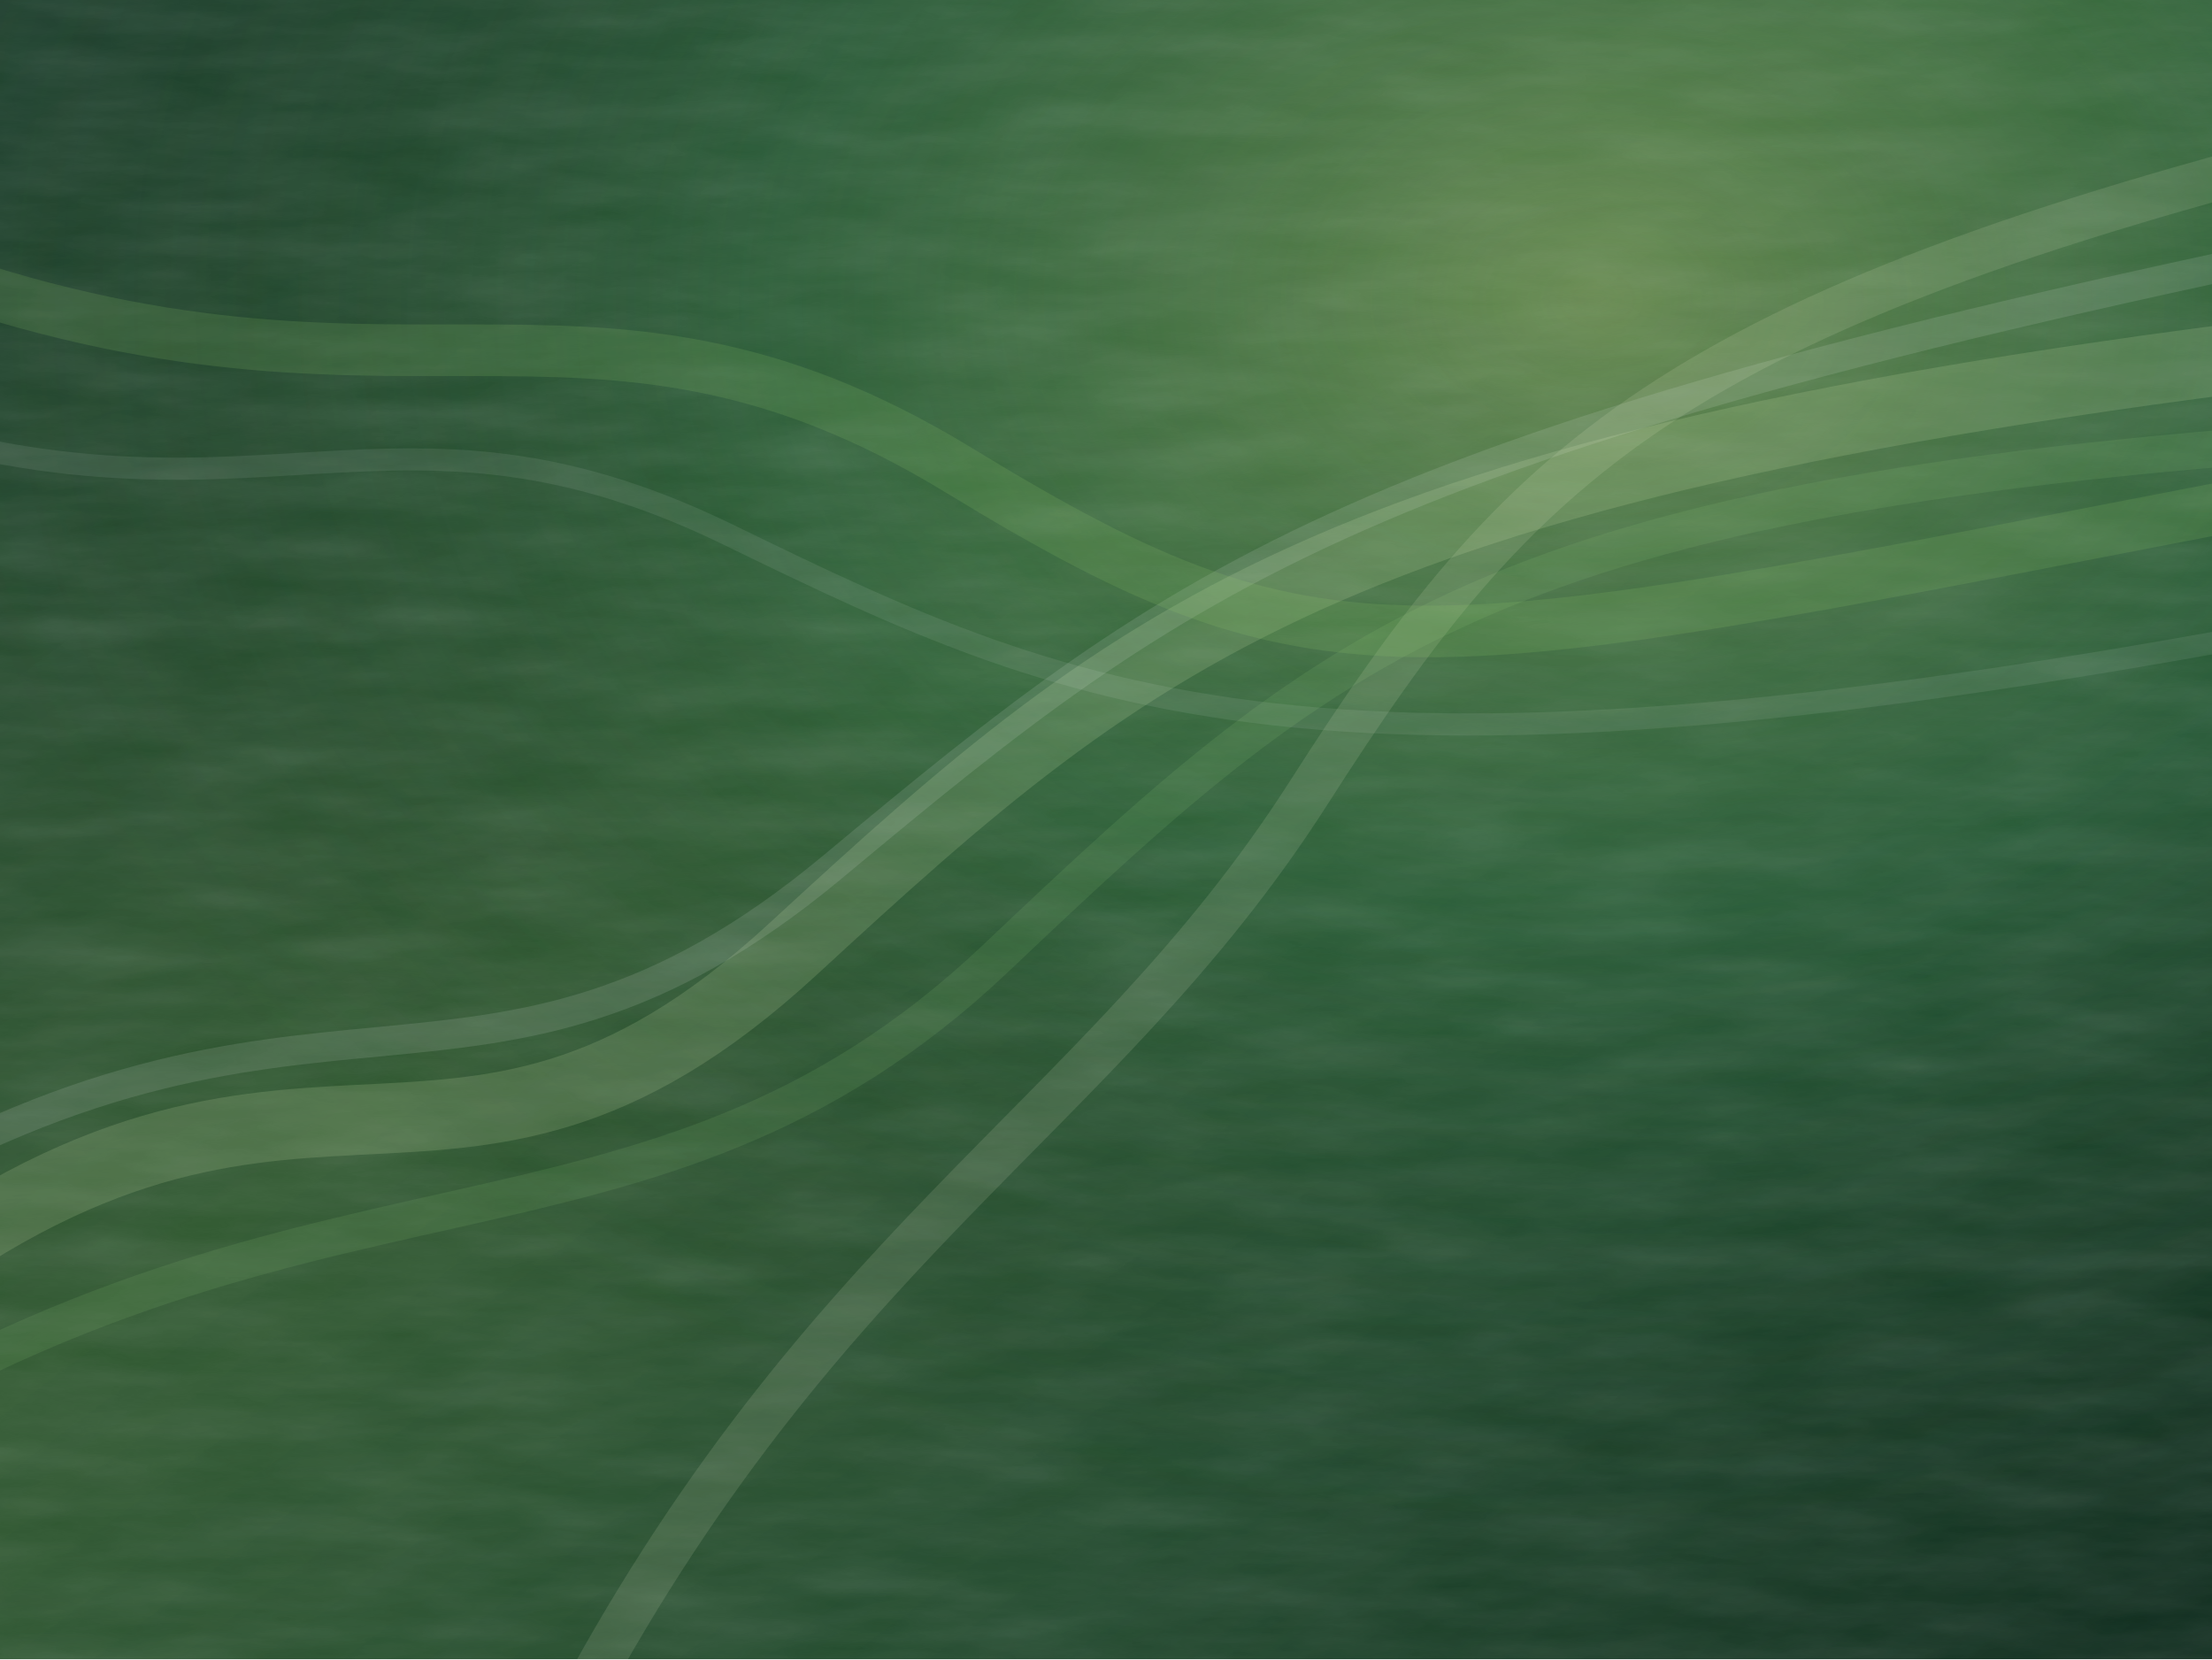
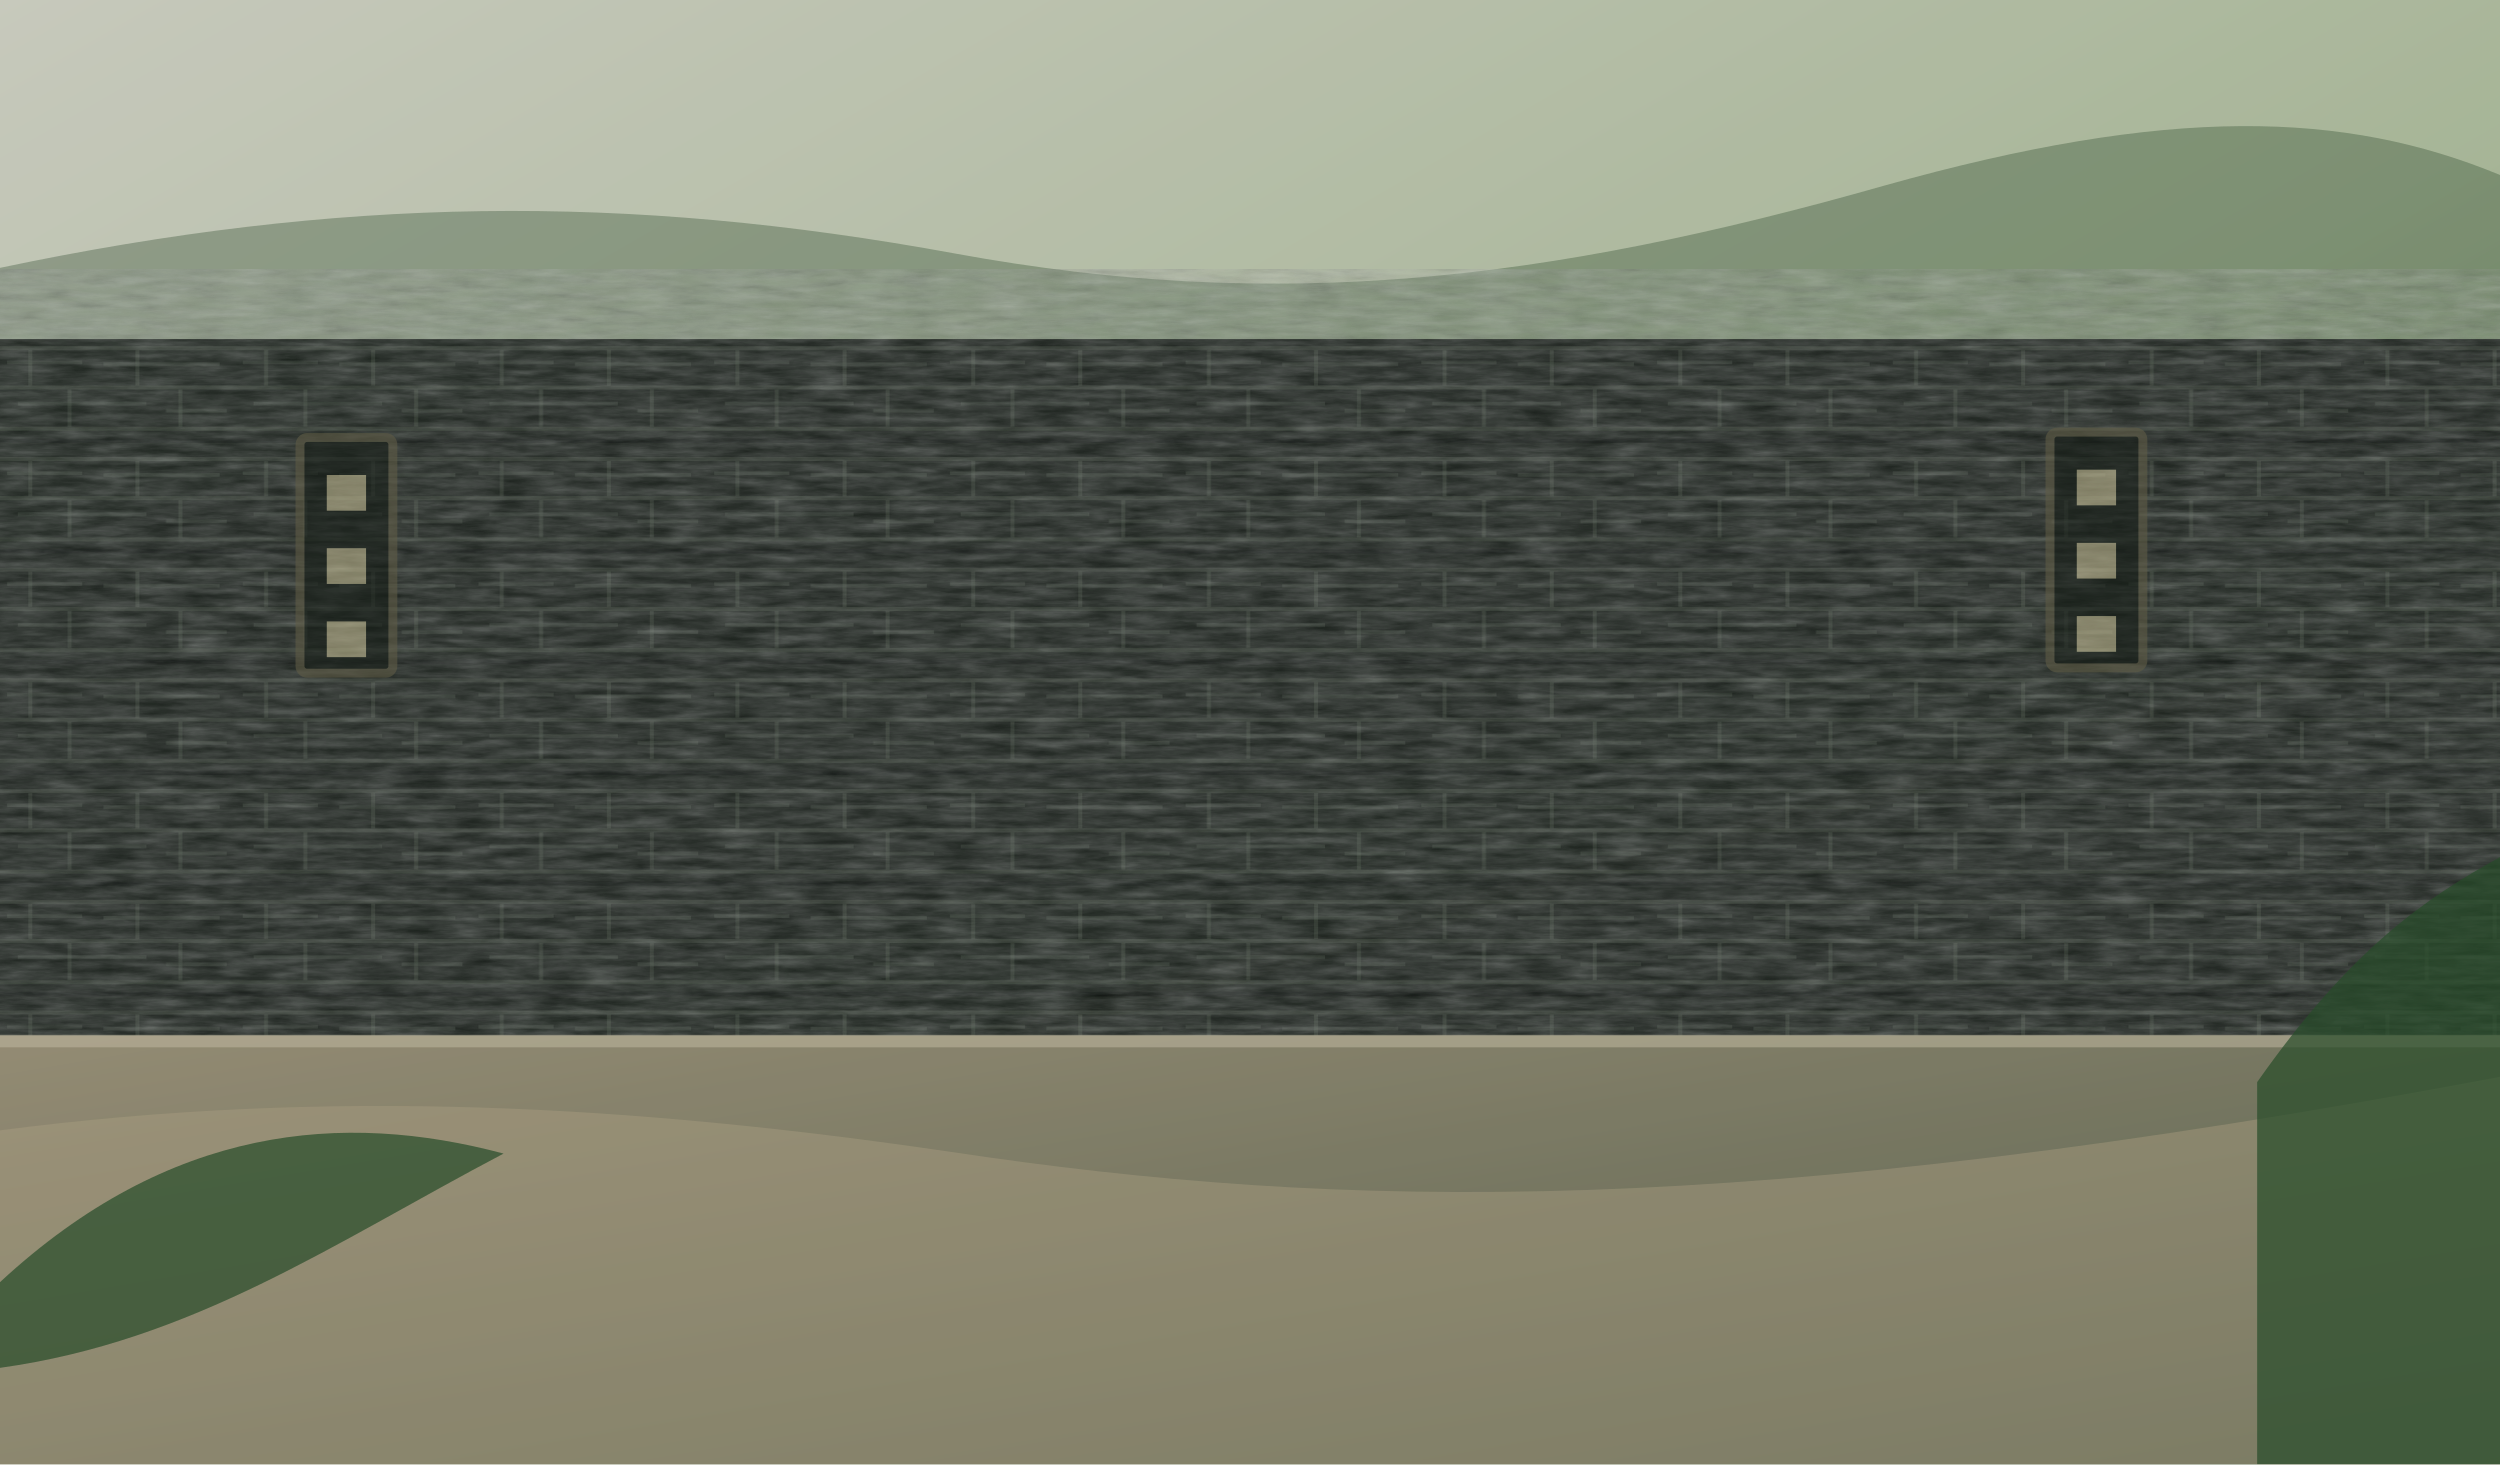
- <svg xmlns="http://www.w3.org/2000/svg" viewBox="0 0 1200 900" preserveAspectRatio="xMidYMid slice">
+ <svg xmlns="http://www.w3.org/2000/svg" viewBox="0 0 1400 820" preserveAspectRatio="xMidYMid slice">
  <defs>
-     <linearGradient id="base" x1="0" y1="0" x2="1" y2="1">
-       <stop offset="0" stop-color="#1a3d2a" />
-       <stop offset="0.42" stop-color="#315a31" />
-       <stop offset="0.72" stop-color="#214a2d" />
-       <stop offset="1" stop-color="#0d2a1c" />
+     <linearGradient id="sky" x1="0" x2="1" y1="0" y2="1">
+       <stop offset="0" stop-color="#f7f6e8" />
+       <stop offset="0.55" stop-color="#cfddba" />
+       <stop offset="1" stop-color="#7e9769" />
    </linearGradient>
-     <radialGradient id="glow" cx="72%" cy="18%" r="75%">
-       <stop offset="0" stop-color="#96b56a" stop-opacity="0.55" />
-       <stop offset="0.5" stop-color="#2f7a49" stop-opacity="0.32" />
-       <stop offset="1" stop-color="#062016" stop-opacity="0" />
-     </radialGradient>
-     <filter id="grain">
-       <feTurbulence type="fractalNoise" baseFrequency="0.012 0.055" numOctaves="5" seed="17" />
+     <linearGradient id="wall" x1="0" x2="1" y1="0" y2="1">
+       <stop offset="0" stop-color="#20251f" />
+       <stop offset="0.42" stop-color="#111612" />
+       <stop offset="1" stop-color="#30362d" />
+     </linearGradient>
+     <linearGradient id="floor" x1="0" x2="1" y1="0" y2="1">
+       <stop offset="0" stop-color="#b7a98e" />
+       <stop offset="1" stop-color="#6e755f" />
+     </linearGradient>
+     <filter id="rough">
+       <feTurbulence type="fractalNoise" baseFrequency="0.04 0.22" numOctaves="4" seed="32" />
      <feColorMatrix type="saturate" values="0" />
      <feComponentTransfer>
-         <feFuncA type="table" tableValues="0 0.28" />
+         <feFuncA type="table" tableValues="0.1 0.55" />
      </feComponentTransfer>
    </filter>
+     <pattern id="stoneBlocks" width="132" height="62" patternUnits="userSpaceOnUse">
+       <rect width="132" height="62" fill="#151915" />
+       <path d="M0 9h132M0 31h132M0 54h132M17 9v22M77 9v22M39 31v23M101 31v23" stroke="#394137" stroke-opacity="0.74" stroke-width="2.2" />
+       <path d="M4 17h42M58 18h65M10 40h72M93 44h34" stroke="#5a6557" stroke-opacity="0.38" stroke-width="2" />
+       <path d="M0 61h132" stroke="#070908" stroke-opacity="0.65" stroke-width="3" />
+     </pattern>
  </defs>
-   <rect width="1200" height="900" fill="url(#base)" />
-   <rect width="1200" height="900" fill="url(#glow)" />
-   <rect width="1200" height="900" filter="url(#grain)" opacity="0.55" />
-   <g fill="none" stroke-linecap="round">
-     <path d="M-80 715 C 160 520, 240 690, 430 515 S 725 250, 1290 185" stroke="#d6e8b0" stroke-opacity="0.16" stroke-width="38" />
-     <path d="M-90 660 C 170 500, 260 630, 452 470 S 735 240, 1300 125" stroke="#ffffff" stroke-opacity="0.11" stroke-width="16" />
-     <path d="M-120 800 C 165 610, 350 700, 540 520 S 815 265, 1320 235" stroke="#9ad083" stroke-opacity="0.12" stroke-width="20" />
-     <path d="M300 950 C 440 675, 595 610, 710 430 S 905 170, 1285 75" stroke="#f5f8d5" stroke-opacity="0.12" stroke-width="24" />
-     <path d="M-120 210 C 130 310, 200 195, 395 290 S 720 445, 1300 330" stroke="#ffffff" stroke-opacity="0.08" stroke-width="12" />
-     <path d="M-60 140 C 215 245, 315 130, 520 255 S 765 360, 1260 265" stroke="#95c96f" stroke-opacity="0.16" stroke-width="28" />
+   <rect width="1400" height="820" fill="url(#sky)" />
+   <path d="M0 150c190-40 350-42 535-8 180 33 330 16 520-38 160-45 258-42 345-6v420H0z" fill="#284b28" opacity="0.32" />
+   <rect x="0" y="190" width="1400" height="390" fill="url(#wall)" />
+   <rect x="0" y="190" width="1400" height="390" fill="url(#stoneBlocks)" opacity="0.95" />
+   <rect x="0" y="190" width="1400" height="390" filter="url(#rough)" opacity="0.9" />
+   <g opacity="0.58">
+     <rect x="168" y="245" width="52" height="132" rx="4" fill="#161b16" stroke="#776f54" stroke-width="5" />
+     <rect x="183" y="266" width="22" height="20" fill="#efe2b2" />
+     <rect x="183" y="307" width="22" height="20" fill="#efe2b2" />
+     <rect x="183" y="348" width="22" height="20" fill="#efe2b2" />
+     <rect x="1148" y="242" width="52" height="132" rx="4" fill="#161b16" stroke="#776f54" stroke-width="5" />
+     <rect x="1163" y="263" width="22" height="20" fill="#efe2b2" />
+     <rect x="1163" y="304" width="22" height="20" fill="#efe2b2" />
+     <rect x="1163" y="345" width="22" height="20" fill="#efe2b2" />
  </g>
+   <path d="M0 580h1400v240H0z" fill="url(#floor)" />
+   <path d="M0 633c185-24 355-14 532 12 220 33 444 38 868-42v217H0z" fill="#d5c2a0" opacity="0.42" />
+   <path d="M0 583h1400" stroke="#ecdfc4" stroke-opacity="0.55" stroke-width="7" />
+   <g fill="#2f5a30" opacity="0.7">
+     <path d="M0 718c95-88 192-96 282-72-95 50-174 105-282 120z" />
+     <path d="M1264 606c52-74 94-103 136-126v340h-136z" />
+   </g>
+   <rect width="1400" height="820" fill="#05120c" opacity="0.2" />
</svg>
